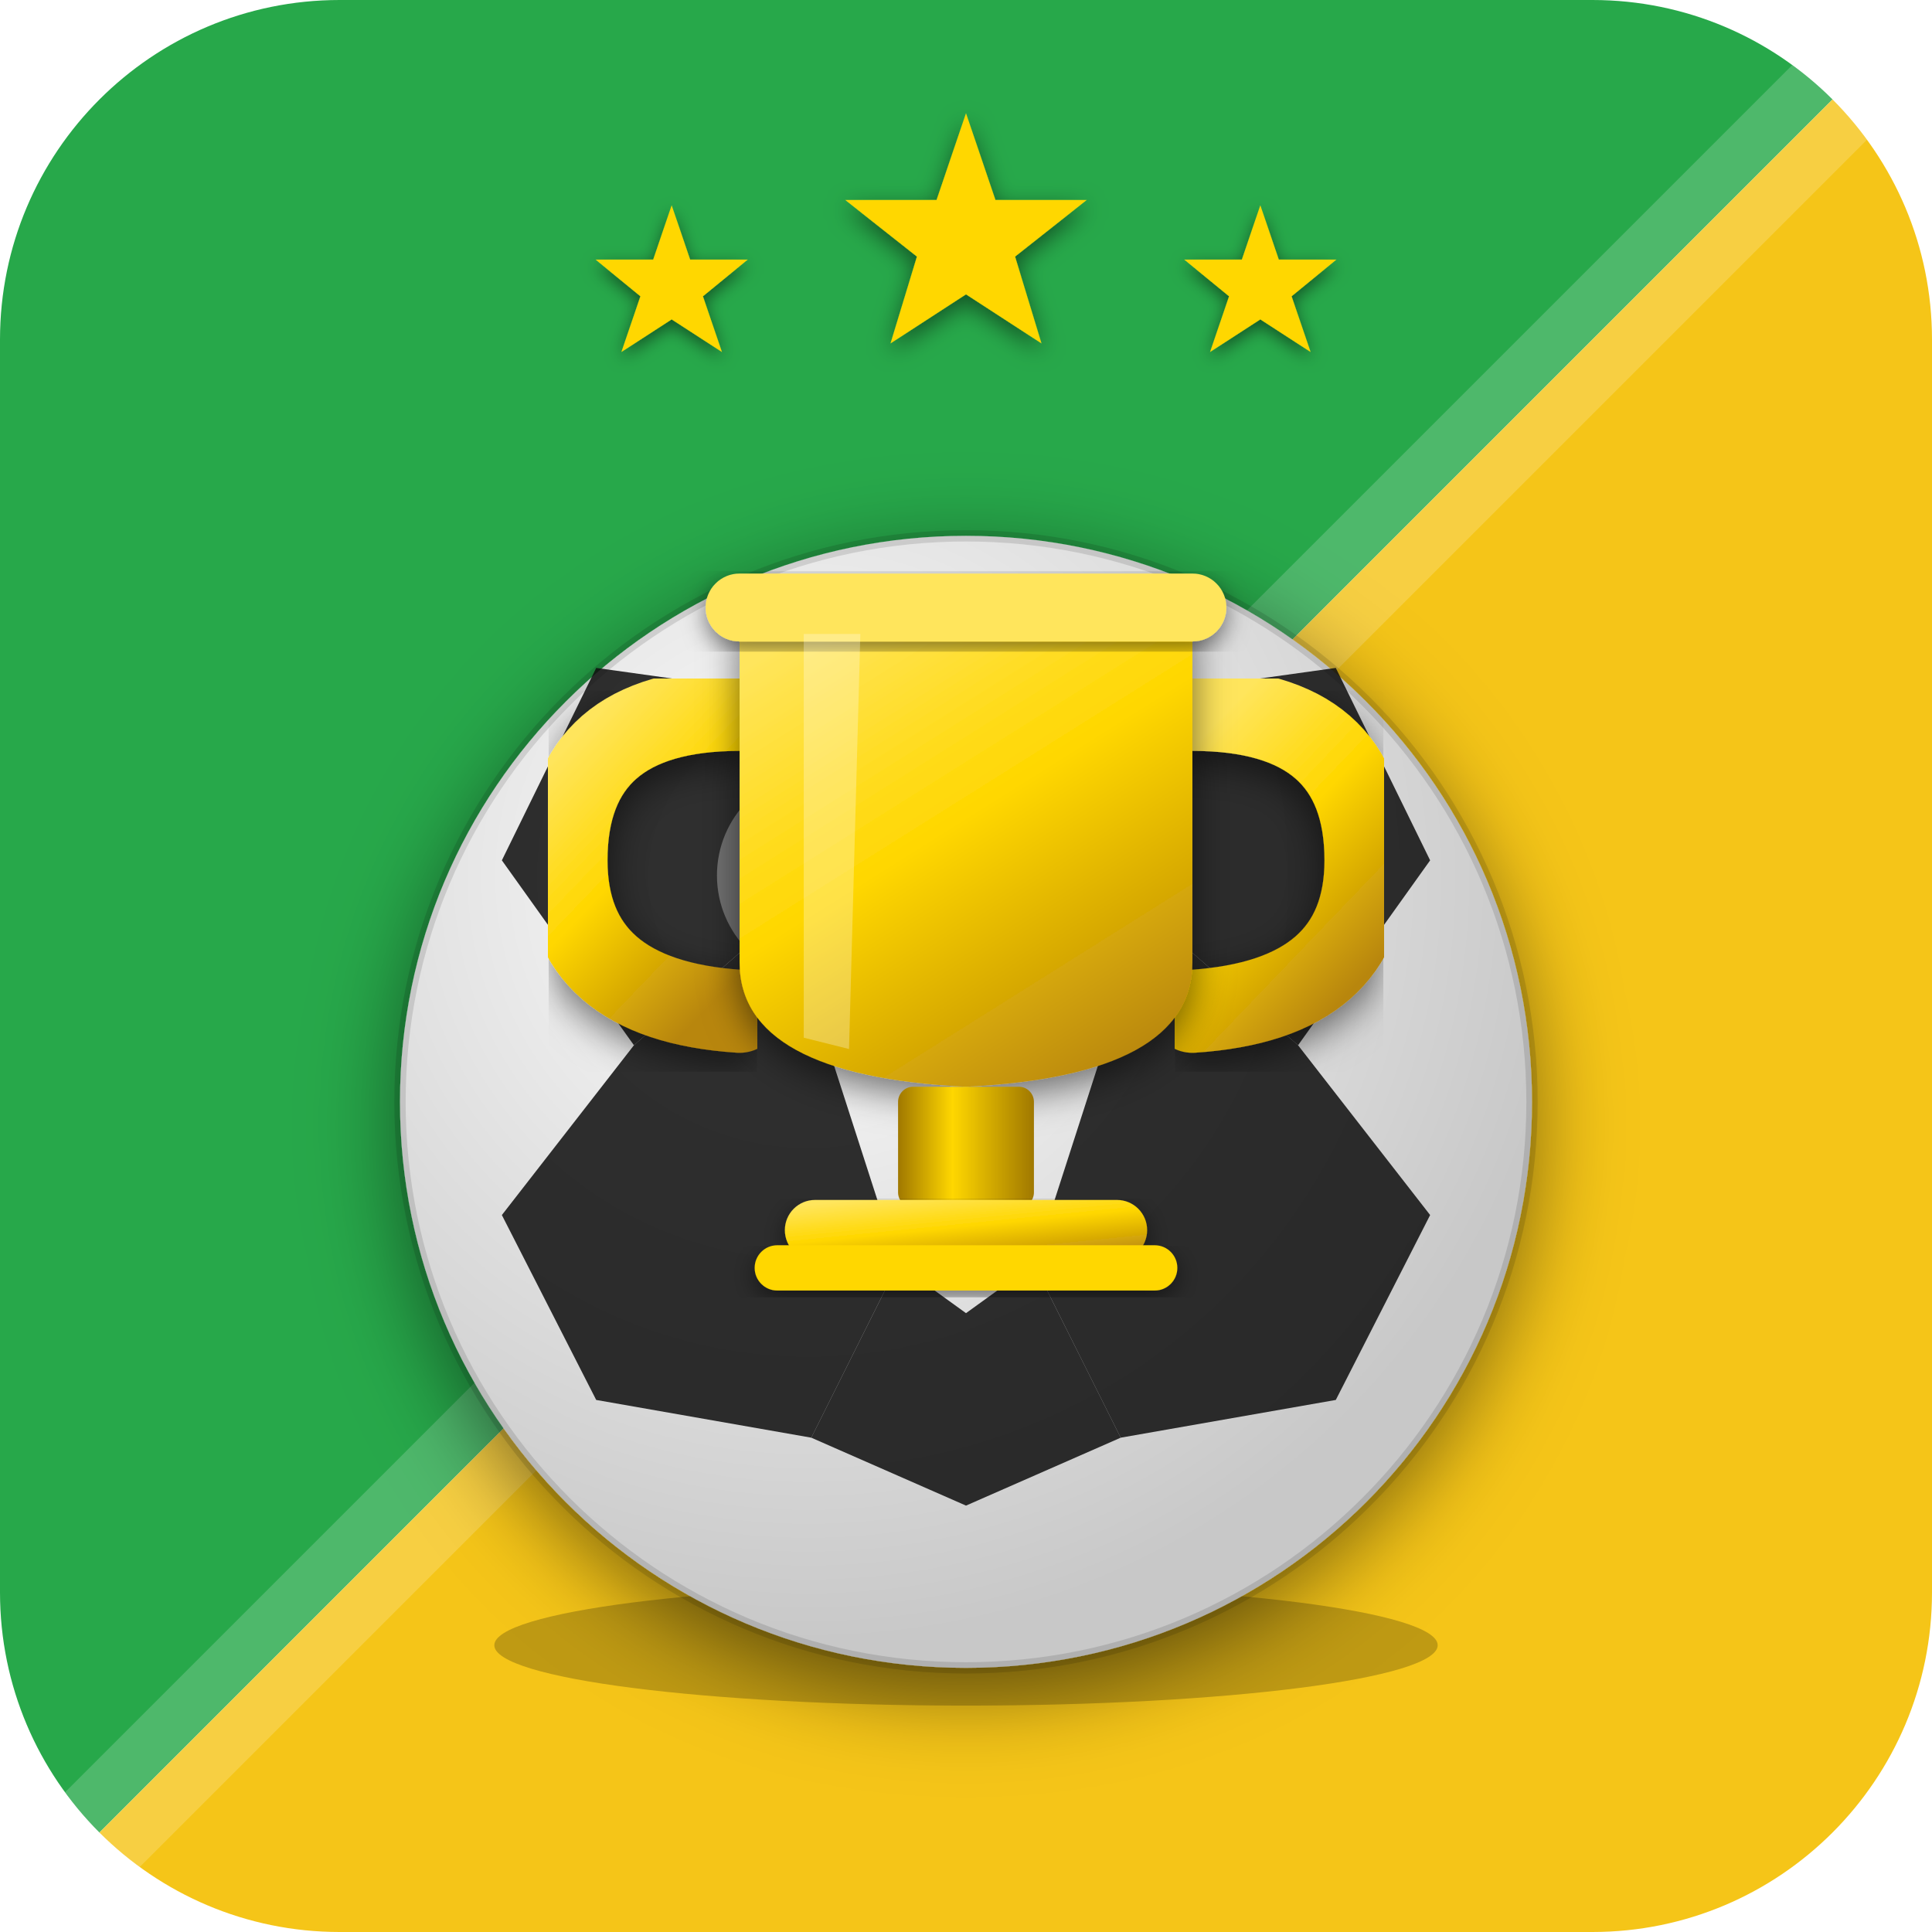
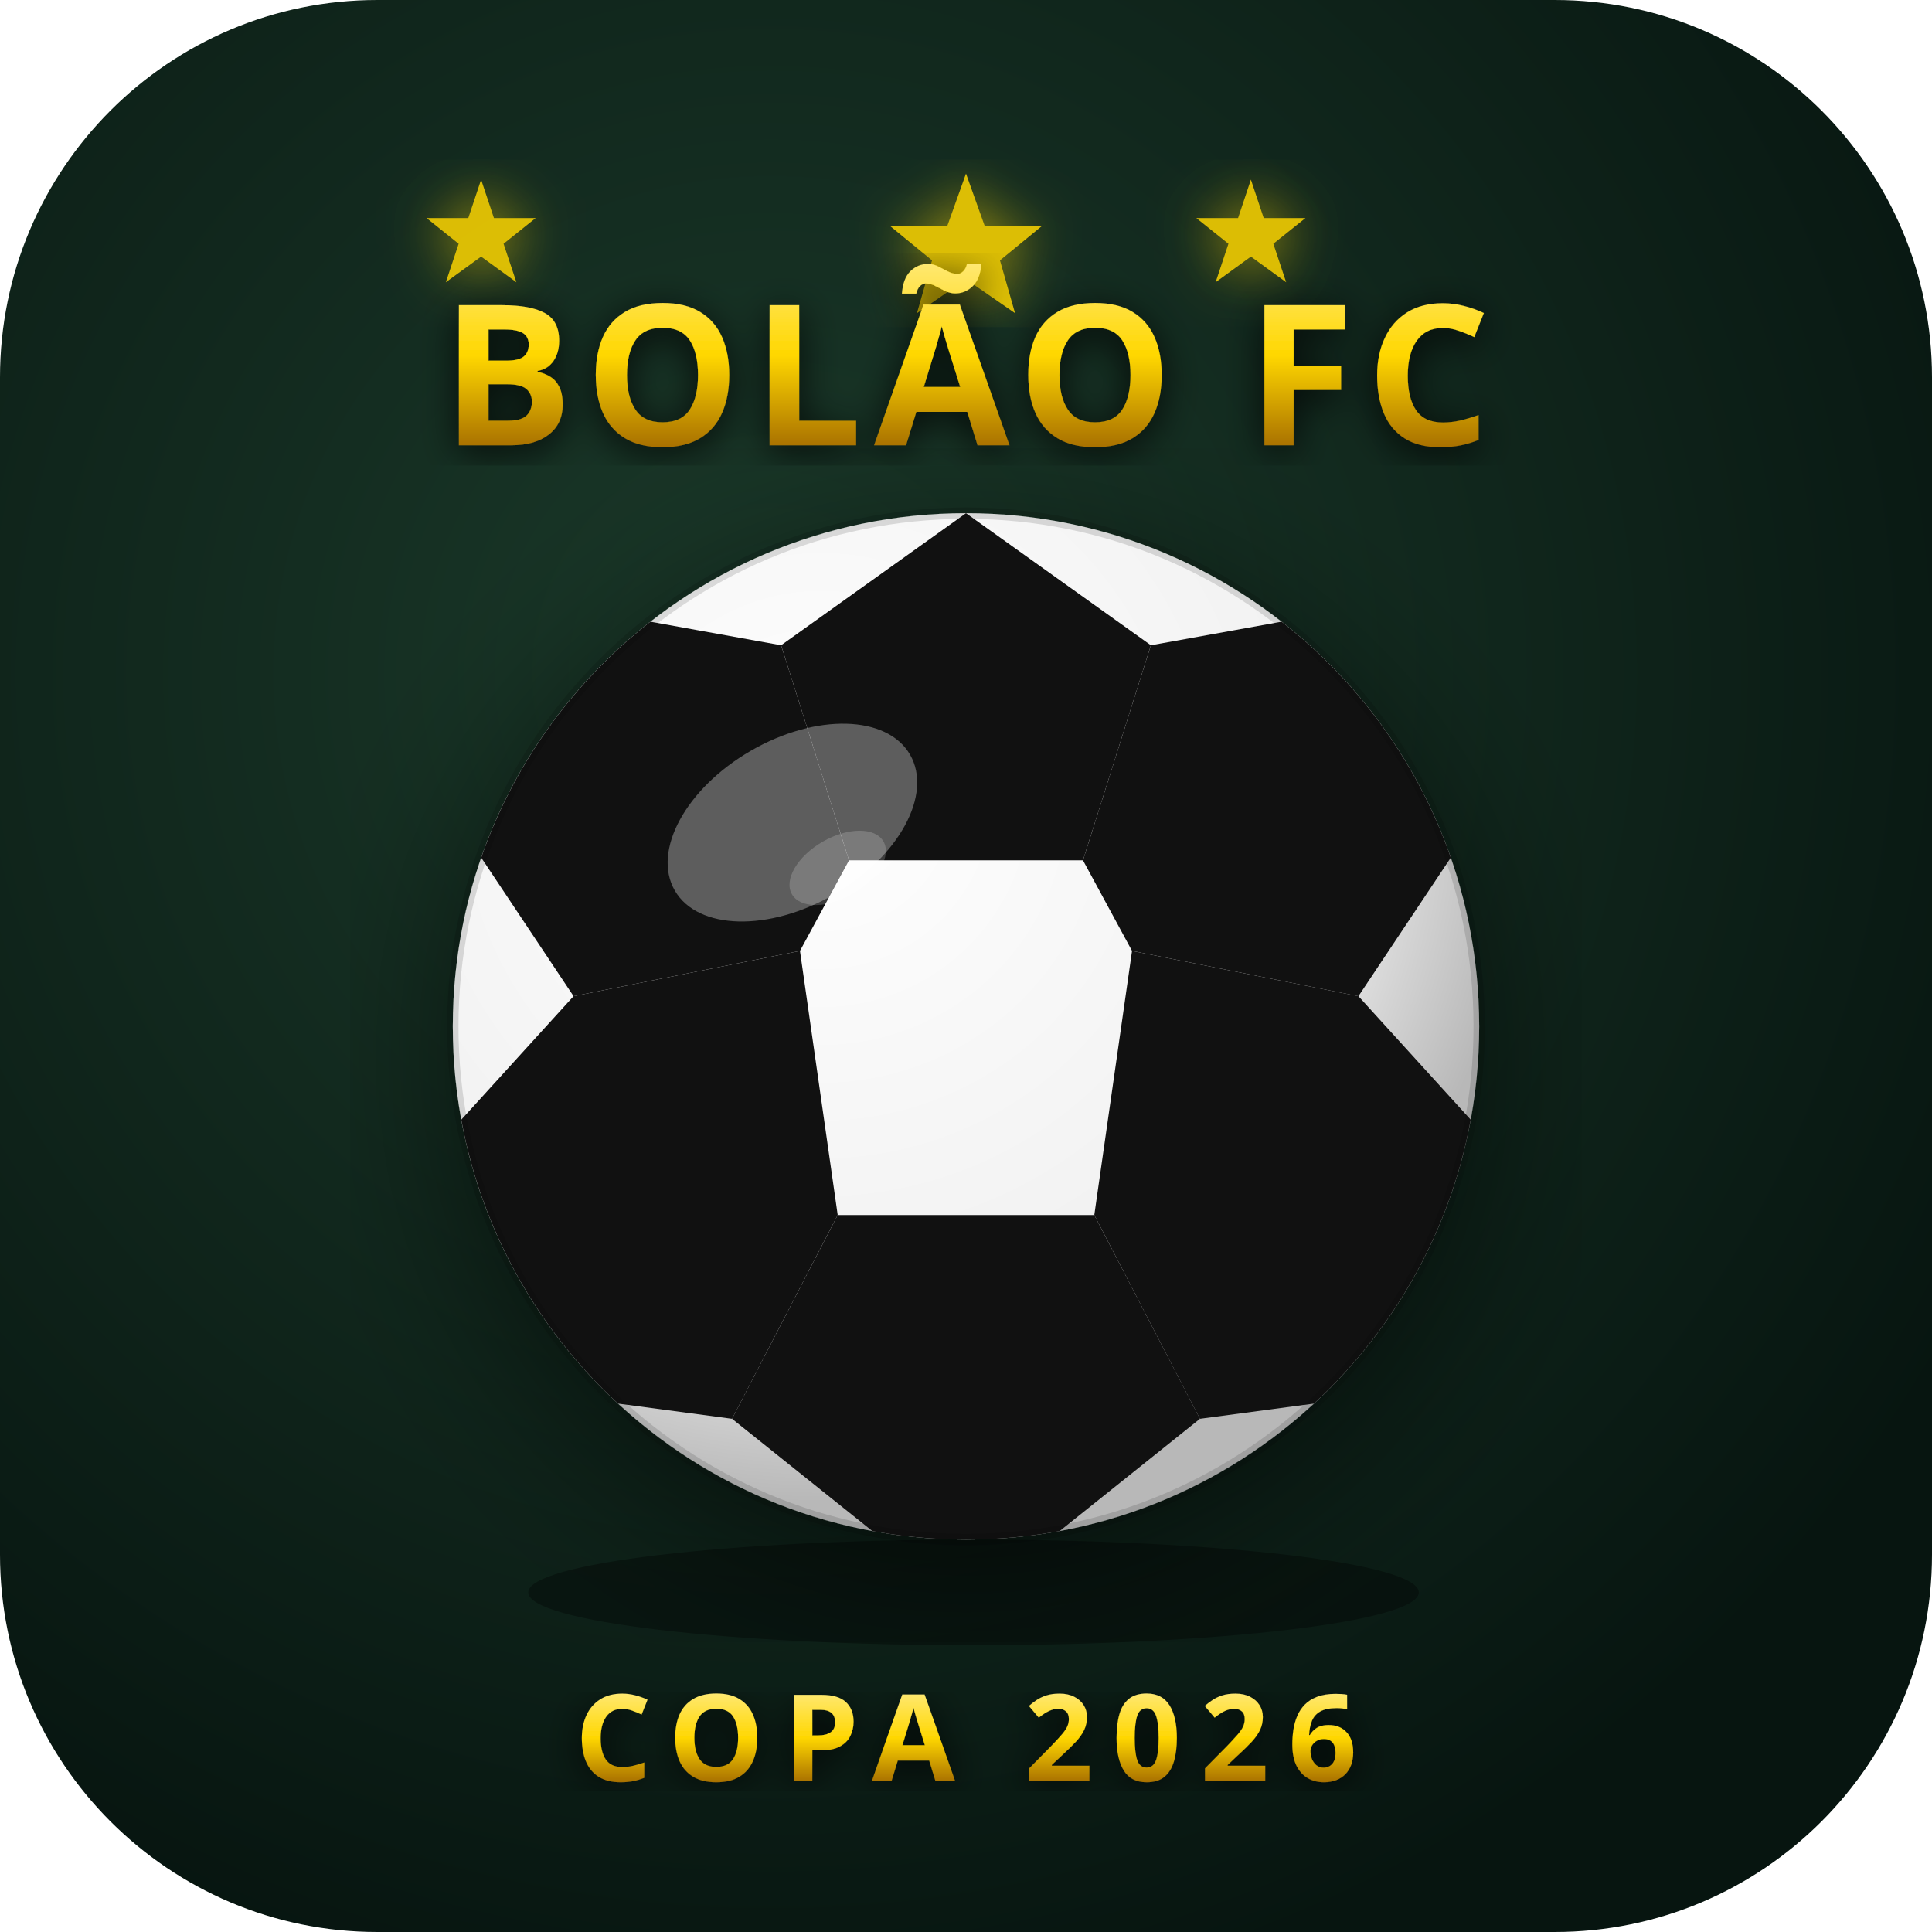
<svg xmlns="http://www.w3.org/2000/svg" viewBox="0 0 512 512">
  <defs>
-     <clipPath id="r">
-       <rect width="512" height="512" rx="90" />
+     <clipPath id="app">
+       <rect width="512" height="512" rx="100" />
    </clipPath>
-     <radialGradient id="ballG" cx="36%" cy="30%" r="68%">
+     <clipPath id="bc">
+       <circle cx="256" cy="272" r="136" />
+     </clipPath>
+     <radialGradient id="bg" cx="40%" cy="35%" r="70%">
+       <stop offset="0%" stop-color="#1b3a2a" />
+       <stop offset="100%" stop-color="#071510" />
+     </radialGradient>
+     <radialGradient id="ball" cx="36%" cy="28%" r="68%">
      <stop offset="0%" stop-color="#ffffff" />
-       <stop offset="100%" stop-color="#c8c8c8" />
+       <stop offset="70%" stop-color="#f2f2f2" />
+       <stop offset="100%" stop-color="#b8b8b8" />
    </radialGradient>
-     <linearGradient id="cupG" x1="20%" y1="0%" x2="80%" y2="100%">
-       <stop offset="0%" stop-color="#FFE55C" />
-       <stop offset="45%" stop-color="#FFD700" />
-       <stop offset="100%" stop-color="#B8860B" />
+     <linearGradient id="gold" x1="0%" y1="0%" x2="0%" y2="100%">
+       <stop offset="0%" stop-color="#FFE870" />
+       <stop offset="50%" stop-color="#FFD700" />
+       <stop offset="100%" stop-color="#A87000" />
    </linearGradient>
-     <linearGradient id="stemG" x1="0%" y1="0%" x2="100%" y2="0%">
-       <stop offset="0%" stop-color="#A07800" />
-       <stop offset="40%" stop-color="#FFD700" />
-       <stop offset="100%" stop-color="#A07800" />
-     </linearGradient>
-     <filter id="sh" x="-20%" y="-20%" width="140%" height="140%">
-       <feDropShadow dx="0" dy="6" stdDeviation="12" flood-color="#000" flood-opacity="0.5" />
+     <filter id="bsh">
+       <feDropShadow dx="0" dy="10" stdDeviation="22" flood-color="#000" flood-opacity="0.55" />
    </filter>
-     <filter id="sh2" x="-10%" y="-10%" width="120%" height="130%">
-       <feDropShadow dx="0" dy="3" stdDeviation="5" flood-color="#000" flood-opacity="0.55" />
+     <filter id="tsh">
+       <feDropShadow dx="0" dy="2" stdDeviation="5" flood-color="#000" flood-opacity="0.8" />
    </filter>
-     <filter id="sh3" x="-15%" y="-15%" width="130%" height="130%">
-       <feDropShadow dx="0" dy="2" stdDeviation="3" flood-color="#000" flood-opacity="0.5" />
+     <filter id="gglow">
+       <feDropShadow dx="0" dy="0" stdDeviation="7" flood-color="#FFD700" flood-opacity="0.65" />
    </filter>
  </defs>
-   <g clip-path="url(#r)">
-     <polygon points="0,0 512,0 0,512" fill="#27A84A" />
-     <polygon points="512,0 512,512 0,512" fill="#F5C518" />
-     <line x1="0" y1="512" x2="512" y2="0" stroke="rgba(255,255,255,0.18)" stroke-width="28" />
-     <ellipse cx="256" cy="436" rx="125" ry="16" fill="rgba(0,0,0,0.22)" />
-     <circle cx="256" cy="292" r="150" fill="url(#ballG)" filter="url(#sh)" />
-     <path d="M256,155 L304,184 L288,242 L224,242 L208,184Z" fill="#111" opacity="0.87" />
-     <path d="M208,184 L158,177 L133,228 L168,277 L208,242Z" fill="#111" opacity="0.87" />
-     <path d="M304,184 L354,177 L379,228 L344,277 L304,242Z" fill="#111" opacity="0.87" />
-     <path d="M168,277 L133,322 L158,371 L215,381 L238,335 L208,242Z" fill="#111" opacity="0.87" />
-     <path d="M344,277 L379,322 L354,371 L297,381 L274,335 L304,242Z" fill="#111" opacity="0.87" />
-     <path d="M238,335 L215,381 L256,399 L297,381 L274,335 L256,348Z" fill="#111" opacity="0.87" />
-     <circle cx="256" cy="292" r="150" fill="none" stroke="rgba(0,0,0,0.12)" stroke-width="3" />
-     <circle cx="218" cy="232" r="28" fill="rgba(255,255,255,0.32)" />
-     <path d="M196,188 Q150,188 150,228 Q150,265 196,268" fill="none" stroke="url(#cupG)" stroke-width="22" stroke-linecap="round" filter="url(#sh2)" />
-     <path d="M316,188 Q362,188 362,228 Q362,265 316,268" fill="none" stroke="url(#cupG)" stroke-width="22" stroke-linecap="round" filter="url(#sh2)" />
-     <path d="M196,162 L196,255 Q196,285 256,288 Q316,285 316,255 L316,162 Z" fill="url(#cupG)" filter="url(#sh2)" />
-     <rect x="187" y="152" width="138" height="18" rx="9" fill="#FFE55C" filter="url(#sh3)" />
-     <path d="M213,168 L228,168 L225,278 L213,275Z" fill="rgba(255,255,255,0.28)" />
-     <rect x="238" y="288" width="36" height="32" rx="4" fill="url(#stemG)" />
-     <rect x="208" y="318" width="96" height="16" rx="8" fill="url(#cupG)" filter="url(#sh3)" />
-     <rect x="200" y="330" width="112" height="12" rx="6" fill="#FFD700" filter="url(#sh3)" />
-     <g transform="translate(178,76) scale(0.72)" filter="url(#sh3)">
-       <polygon points="0,-30 6.8,-10 28,-10 11.5,3.5 18.5,24 0,12 -18.5,24 -11.5,3.5 -28,-10 -6.8,-10" fill="#FFD700" />
+   <g clip-path="url(#app)">
+     <rect width="512" height="512" fill="url(#bg)" />
+     <g fill="#FFD700" opacity="0.85" filter="url(#gglow)">
+       <polygon points="176,52 180,64 193,64 183,72 187,84 176,76 165,84 169,72 159,64 172,64" transform="scale(0.85) translate(-26,4)" />
+       <polygon points="256,46 261,60 276,60 265,69 269,83 256,74 243,83 247,69 236,60 251,60" />
+       <polygon points="336,52 340,64 353,64 343,72 347,84 336,76 325,84 329,72 319,64 332,64" transform="scale(0.85) translate(54,4)" />
    </g>
-     <g transform="translate(256,64)" filter="url(#sh3)">
-       <polygon points="0,-34 7.8,-11 32,-11 13,4 20,27 0,14 -20,27 -13,4 -32,-11 -7.8,-11" fill="#FFD700" />
+     <text x="256" y="118" font-family="'Arial Black','Impact',sans-serif" font-size="52" font-weight="900" fill="url(#gold)" text-anchor="middle" letter-spacing="3" filter="url(#tsh)">BOLÃO FC</text>
+     <ellipse cx="258" cy="422" rx="118" ry="14" fill="rgba(0,0,0,0.35)" />
+     <circle cx="256" cy="272" r="136" fill="url(#ball)" filter="url(#bsh)" />
+     <g clip-path="url(#bc)" fill="#111111">
+       <polygon points="256,136 305,171 287,228 225,228 207,171" />
+       <polygon points="305,171 366,160 392,216 360,264 300,252 287,228" />
+       <polygon points="207,171 146,160 120,216 152,264 212,252 225,228" />
+       <polygon points="360,264 400,308 378,368 318,376 290,322 300,252" />
+       <polygon points="152,264 112,308 134,368 194,376 222,322 212,252" />
+       <polygon points="222,322 194,376 234,408 278,408 318,376 290,322" />
    </g>
-     <g transform="translate(334,76) scale(0.72)" filter="url(#sh3)">
-       <polygon points="0,-30 6.8,-10 28,-10 11.5,3.5 18.5,24 0,12 -18.5,24 -11.5,3.5 -28,-10 -6.8,-10" fill="#FFD700" />
-     </g>
+     <circle cx="256" cy="272" r="136" fill="none" stroke="rgba(0,0,0,0.13)" stroke-width="3" />
+     <ellipse cx="210" cy="218" rx="36" ry="22" fill="rgba(255,255,255,0.32)" transform="rotate(-30,210,218)" />
+     <ellipse cx="222" cy="230" rx="14" ry="8" fill="rgba(255,255,255,0.18)" transform="rotate(-30,222,230)" />
+     <text x="256" y="472" font-family="'Arial Black','Impact',sans-serif" font-size="32" font-weight="900" fill="url(#gold)" text-anchor="middle" letter-spacing="5" filter="url(#tsh)">COPA 2026</text>
  </g>
</svg>
